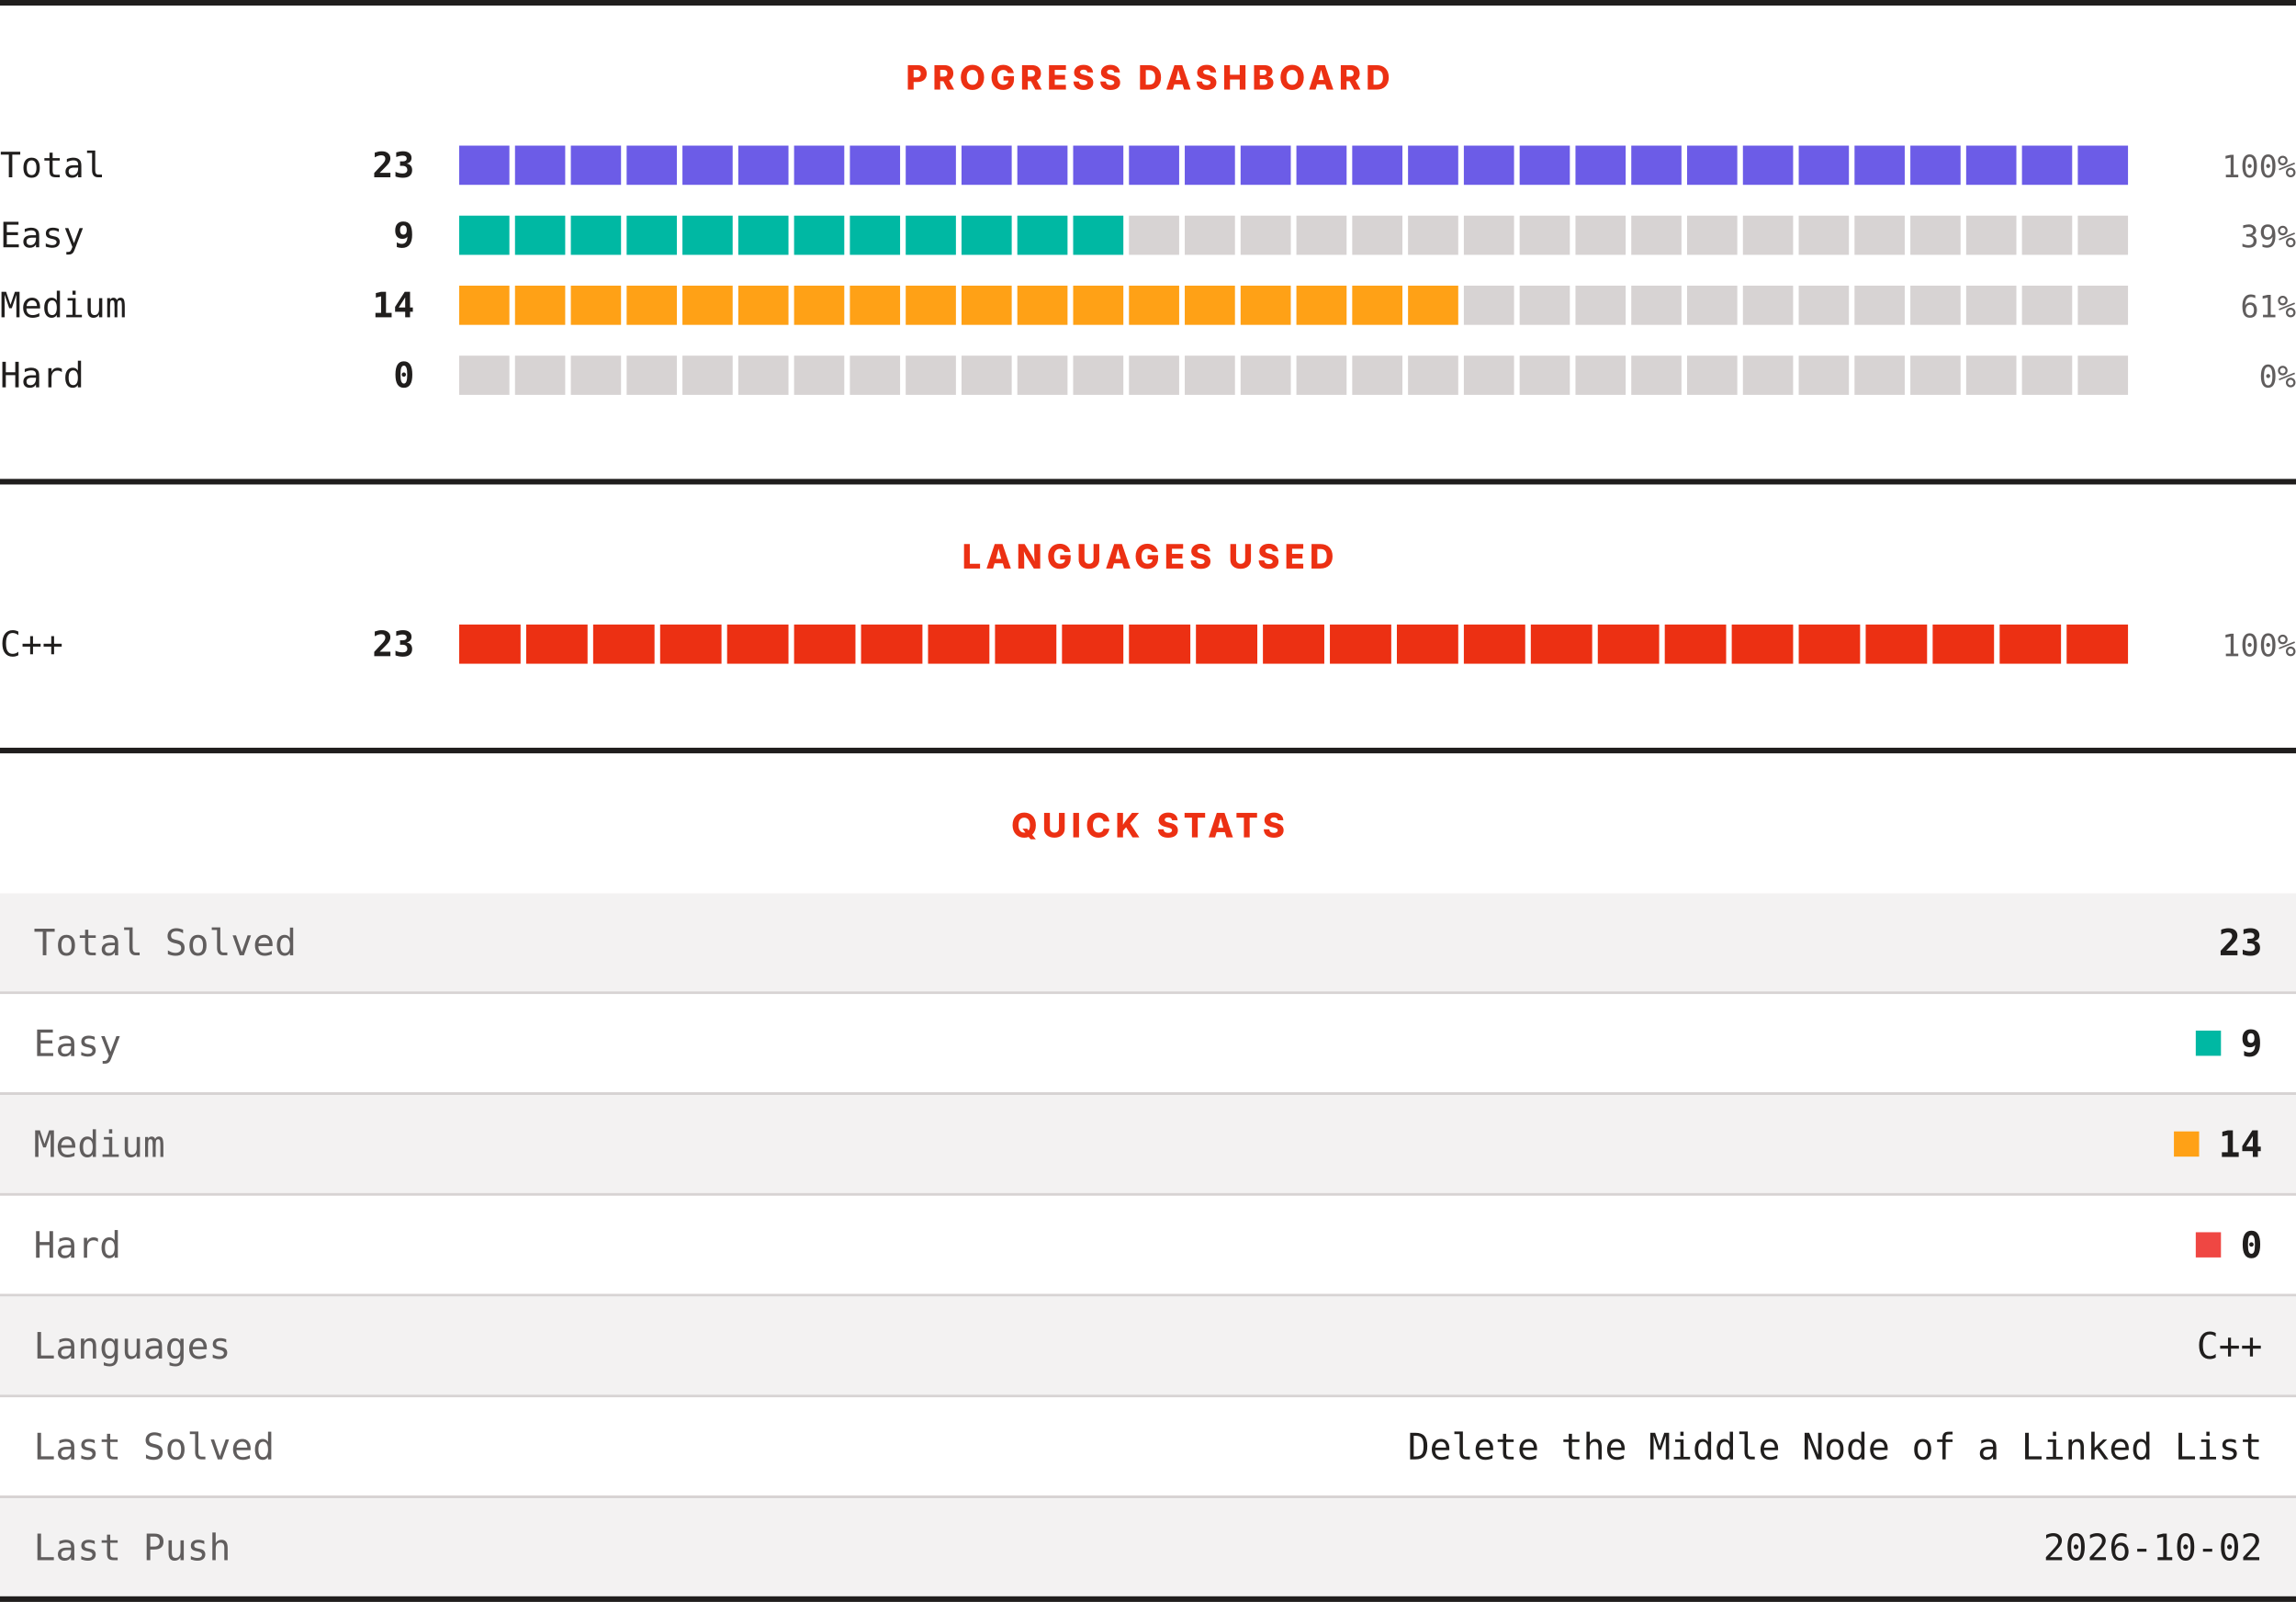
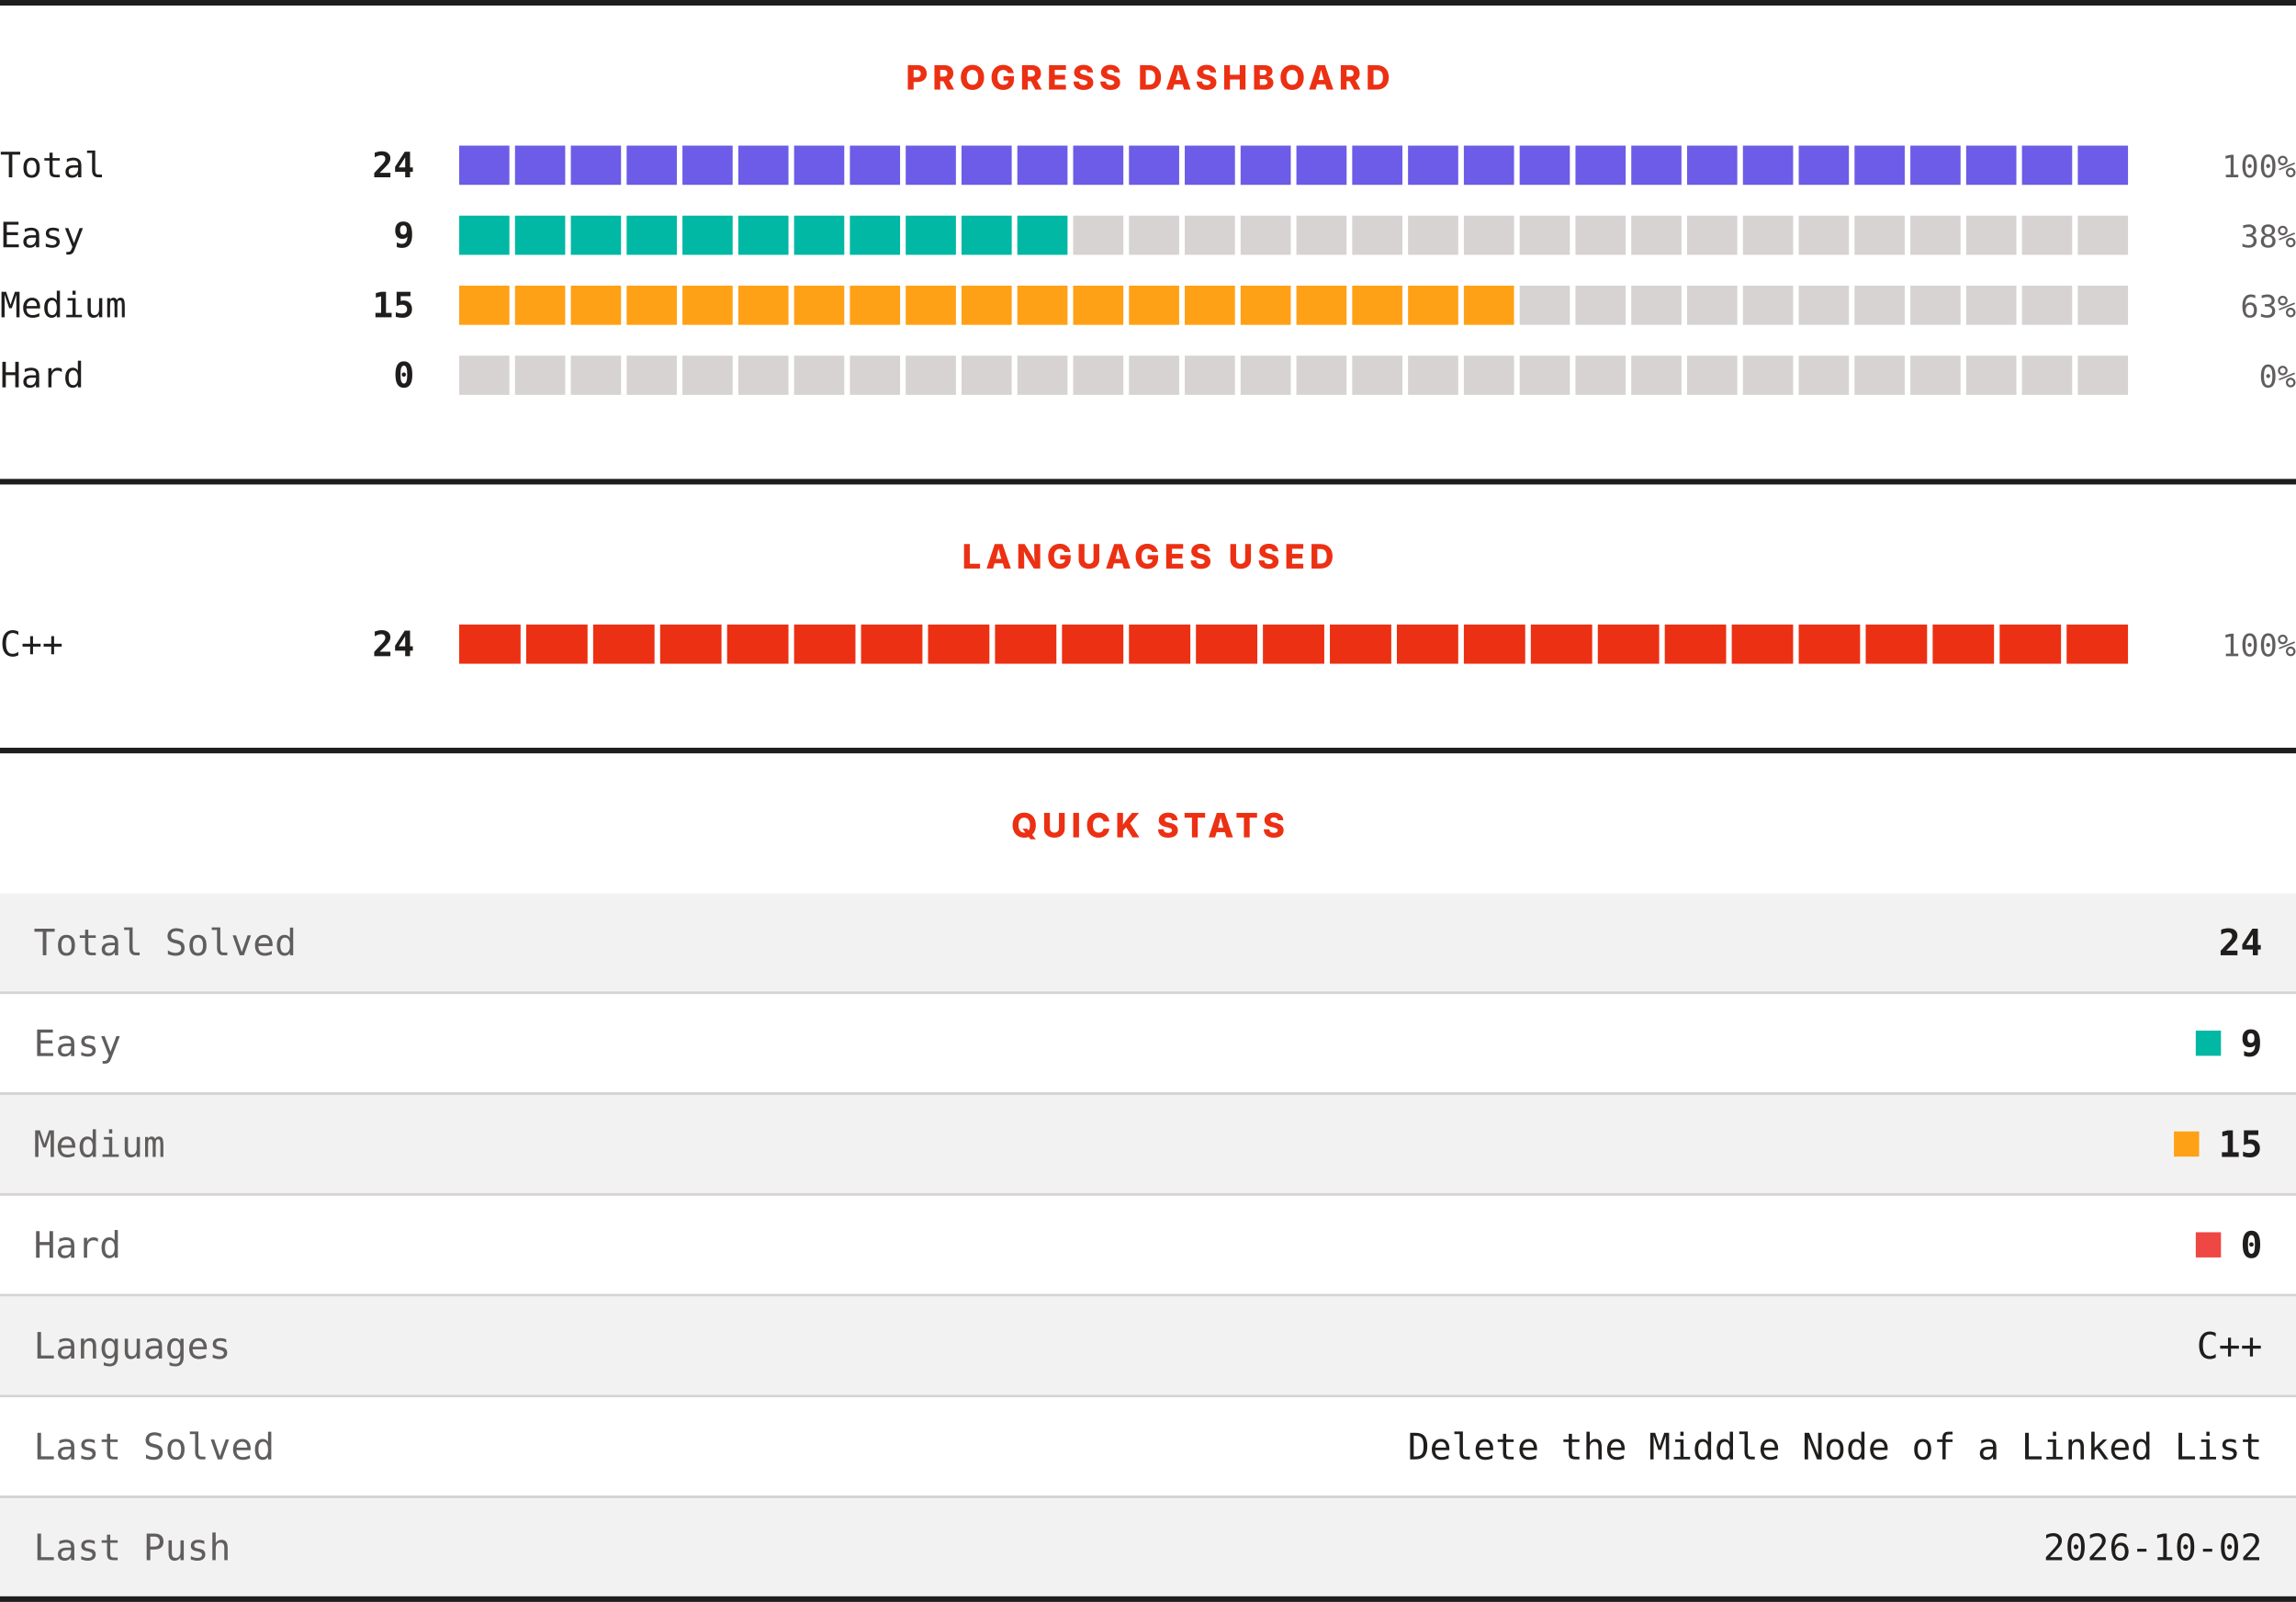
<svg xmlns="http://www.w3.org/2000/svg" width="820" height="572" viewBox="0 0 820 572" role="img" aria-label="LeetCode progress, languages and quick stats">
  <rect width="820" height="572" fill="#ffffff" />
  <rect x="0" y="0" width="820" height="2" fill="#201e1d" />
  <text x="410" y="32" text-anchor="middle" font-family="Archivo, system-ui, -apple-system, Segoe UI, sans-serif" font-size="12" font-weight="800" letter-spacing="1.68" fill="#ec3013">PROGRESS DASHBOARD</text>
  <text x="0" y="63.3" font-family="ui-monospace, SFMono-Regular, Menlo, Consolas, monospace" font-size="12.5" fill="#201e1d">Total</text>
-   <text x="148" y="63.3" text-anchor="end" font-family="ui-monospace, SFMono-Regular, Menlo, Consolas, monospace" font-size="12.5" font-weight="700" fill="#201e1d">23</text>
+   <text x="148" y="63.3" text-anchor="end" font-family="ui-monospace, SFMono-Regular, Menlo, Consolas, monospace" font-size="12.5" font-weight="700" fill="#201e1d">24</text>
  <rect x="164.00" y="52" width="17.93" height="14" fill="#6c5ce7" />
  <rect x="183.93" y="52" width="17.93" height="14" fill="#6c5ce7" />
  <rect x="203.87" y="52" width="17.93" height="14" fill="#6c5ce7" />
  <rect x="223.80" y="52" width="17.93" height="14" fill="#6c5ce7" />
  <rect x="243.73" y="52" width="17.93" height="14" fill="#6c5ce7" />
  <rect x="263.67" y="52" width="17.93" height="14" fill="#6c5ce7" />
  <rect x="283.60" y="52" width="17.93" height="14" fill="#6c5ce7" />
  <rect x="303.53" y="52" width="17.93" height="14" fill="#6c5ce7" />
  <rect x="323.47" y="52" width="17.93" height="14" fill="#6c5ce7" />
  <rect x="343.40" y="52" width="17.93" height="14" fill="#6c5ce7" />
  <rect x="363.33" y="52" width="17.93" height="14" fill="#6c5ce7" />
  <rect x="383.27" y="52" width="17.93" height="14" fill="#6c5ce7" />
  <rect x="403.20" y="52" width="17.93" height="14" fill="#6c5ce7" />
  <rect x="423.13" y="52" width="17.93" height="14" fill="#6c5ce7" />
  <rect x="443.07" y="52" width="17.93" height="14" fill="#6c5ce7" />
  <rect x="463.00" y="52" width="17.93" height="14" fill="#6c5ce7" />
  <rect x="482.93" y="52" width="17.93" height="14" fill="#6c5ce7" />
  <rect x="502.87" y="52" width="17.93" height="14" fill="#6c5ce7" />
  <rect x="522.80" y="52" width="17.93" height="14" fill="#6c5ce7" />
  <rect x="542.73" y="52" width="17.93" height="14" fill="#6c5ce7" />
  <rect x="562.67" y="52" width="17.93" height="14" fill="#6c5ce7" />
  <rect x="582.60" y="52" width="17.93" height="14" fill="#6c5ce7" />
  <rect x="602.53" y="52" width="17.93" height="14" fill="#6c5ce7" />
  <rect x="622.47" y="52" width="17.93" height="14" fill="#6c5ce7" />
  <rect x="642.40" y="52" width="17.93" height="14" fill="#6c5ce7" />
  <rect x="662.33" y="52" width="17.93" height="14" fill="#6c5ce7" />
  <rect x="682.27" y="52" width="17.93" height="14" fill="#6c5ce7" />
  <rect x="702.20" y="52" width="17.93" height="14" fill="#6c5ce7" />
  <rect x="722.13" y="52" width="17.93" height="14" fill="#6c5ce7" />
  <rect x="742.07" y="52" width="17.93" height="14" fill="#6c5ce7" />
  <text x="820" y="63.3" text-anchor="end" font-family="ui-monospace, SFMono-Regular, Menlo, Consolas, monospace" font-size="11" fill="#605d5d">100%</text>
  <text x="0" y="88.3" font-family="ui-monospace, SFMono-Regular, Menlo, Consolas, monospace" font-size="12.5" fill="#201e1d">Easy</text>
  <text x="148" y="88.3" text-anchor="end" font-family="ui-monospace, SFMono-Regular, Menlo, Consolas, monospace" font-size="12.5" font-weight="700" fill="#201e1d">9</text>
  <rect x="164.00" y="77" width="17.93" height="14" fill="#00b8a3" />
  <rect x="183.93" y="77" width="17.93" height="14" fill="#00b8a3" />
  <rect x="203.87" y="77" width="17.93" height="14" fill="#00b8a3" />
  <rect x="223.80" y="77" width="17.93" height="14" fill="#00b8a3" />
  <rect x="243.73" y="77" width="17.93" height="14" fill="#00b8a3" />
  <rect x="263.67" y="77" width="17.93" height="14" fill="#00b8a3" />
  <rect x="283.60" y="77" width="17.93" height="14" fill="#00b8a3" />
  <rect x="303.53" y="77" width="17.93" height="14" fill="#00b8a3" />
  <rect x="323.47" y="77" width="17.93" height="14" fill="#00b8a3" />
  <rect x="343.40" y="77" width="17.93" height="14" fill="#00b8a3" />
  <rect x="363.33" y="77" width="17.93" height="14" fill="#00b8a3" />
-   <rect x="383.27" y="77" width="17.93" height="14" fill="#00b8a3" />
+   <rect x="383.27" y="77" width="17.93" height="14" fill="#d7d3d3" />
  <rect x="403.20" y="77" width="17.93" height="14" fill="#d7d3d3" />
  <rect x="423.13" y="77" width="17.93" height="14" fill="#d7d3d3" />
  <rect x="443.07" y="77" width="17.93" height="14" fill="#d7d3d3" />
  <rect x="463.00" y="77" width="17.93" height="14" fill="#d7d3d3" />
  <rect x="482.93" y="77" width="17.93" height="14" fill="#d7d3d3" />
  <rect x="502.87" y="77" width="17.93" height="14" fill="#d7d3d3" />
  <rect x="522.80" y="77" width="17.93" height="14" fill="#d7d3d3" />
  <rect x="542.73" y="77" width="17.93" height="14" fill="#d7d3d3" />
  <rect x="562.67" y="77" width="17.93" height="14" fill="#d7d3d3" />
  <rect x="582.60" y="77" width="17.93" height="14" fill="#d7d3d3" />
  <rect x="602.53" y="77" width="17.93" height="14" fill="#d7d3d3" />
  <rect x="622.47" y="77" width="17.93" height="14" fill="#d7d3d3" />
  <rect x="642.40" y="77" width="17.93" height="14" fill="#d7d3d3" />
  <rect x="662.33" y="77" width="17.93" height="14" fill="#d7d3d3" />
  <rect x="682.27" y="77" width="17.93" height="14" fill="#d7d3d3" />
  <rect x="702.20" y="77" width="17.93" height="14" fill="#d7d3d3" />
  <rect x="722.13" y="77" width="17.93" height="14" fill="#d7d3d3" />
  <rect x="742.07" y="77" width="17.93" height="14" fill="#d7d3d3" />
-   <text x="820" y="88.3" text-anchor="end" font-family="ui-monospace, SFMono-Regular, Menlo, Consolas, monospace" font-size="11" fill="#605d5d">39%</text>
+   <text x="820" y="88.3" text-anchor="end" font-family="ui-monospace, SFMono-Regular, Menlo, Consolas, monospace" font-size="11" fill="#605d5d">38%</text>
  <text x="0" y="113.3" font-family="ui-monospace, SFMono-Regular, Menlo, Consolas, monospace" font-size="12.5" fill="#201e1d">Medium</text>
-   <text x="148" y="113.3" text-anchor="end" font-family="ui-monospace, SFMono-Regular, Menlo, Consolas, monospace" font-size="12.5" font-weight="700" fill="#201e1d">14</text>
+   <text x="148" y="113.3" text-anchor="end" font-family="ui-monospace, SFMono-Regular, Menlo, Consolas, monospace" font-size="12.5" font-weight="700" fill="#201e1d">15</text>
  <rect x="164.00" y="102" width="17.93" height="14" fill="#ffa116" />
  <rect x="183.93" y="102" width="17.93" height="14" fill="#ffa116" />
  <rect x="203.87" y="102" width="17.93" height="14" fill="#ffa116" />
  <rect x="223.80" y="102" width="17.93" height="14" fill="#ffa116" />
  <rect x="243.73" y="102" width="17.93" height="14" fill="#ffa116" />
  <rect x="263.67" y="102" width="17.93" height="14" fill="#ffa116" />
  <rect x="283.60" y="102" width="17.93" height="14" fill="#ffa116" />
  <rect x="303.53" y="102" width="17.93" height="14" fill="#ffa116" />
  <rect x="323.47" y="102" width="17.93" height="14" fill="#ffa116" />
  <rect x="343.40" y="102" width="17.93" height="14" fill="#ffa116" />
  <rect x="363.33" y="102" width="17.93" height="14" fill="#ffa116" />
  <rect x="383.27" y="102" width="17.93" height="14" fill="#ffa116" />
  <rect x="403.20" y="102" width="17.93" height="14" fill="#ffa116" />
  <rect x="423.13" y="102" width="17.93" height="14" fill="#ffa116" />
  <rect x="443.07" y="102" width="17.93" height="14" fill="#ffa116" />
  <rect x="463.00" y="102" width="17.93" height="14" fill="#ffa116" />
  <rect x="482.93" y="102" width="17.93" height="14" fill="#ffa116" />
  <rect x="502.87" y="102" width="17.93" height="14" fill="#ffa116" />
-   <rect x="522.80" y="102" width="17.93" height="14" fill="#d7d3d3" />
+   <rect x="522.80" y="102" width="17.93" height="14" fill="#ffa116" />
  <rect x="542.73" y="102" width="17.93" height="14" fill="#d7d3d3" />
  <rect x="562.67" y="102" width="17.93" height="14" fill="#d7d3d3" />
  <rect x="582.60" y="102" width="17.93" height="14" fill="#d7d3d3" />
  <rect x="602.53" y="102" width="17.93" height="14" fill="#d7d3d3" />
  <rect x="622.47" y="102" width="17.93" height="14" fill="#d7d3d3" />
  <rect x="642.40" y="102" width="17.93" height="14" fill="#d7d3d3" />
  <rect x="662.33" y="102" width="17.93" height="14" fill="#d7d3d3" />
  <rect x="682.27" y="102" width="17.93" height="14" fill="#d7d3d3" />
  <rect x="702.20" y="102" width="17.93" height="14" fill="#d7d3d3" />
  <rect x="722.13" y="102" width="17.93" height="14" fill="#d7d3d3" />
  <rect x="742.07" y="102" width="17.93" height="14" fill="#d7d3d3" />
-   <text x="820" y="113.3" text-anchor="end" font-family="ui-monospace, SFMono-Regular, Menlo, Consolas, monospace" font-size="11" fill="#605d5d">61%</text>
+   <text x="820" y="113.3" text-anchor="end" font-family="ui-monospace, SFMono-Regular, Menlo, Consolas, monospace" font-size="11" fill="#605d5d">63%</text>
  <text x="0" y="138.3" font-family="ui-monospace, SFMono-Regular, Menlo, Consolas, monospace" font-size="12.5" fill="#201e1d">Hard</text>
  <text x="148" y="138.3" text-anchor="end" font-family="ui-monospace, SFMono-Regular, Menlo, Consolas, monospace" font-size="12.5" font-weight="700" fill="#201e1d">0</text>
  <rect x="164.00" y="127" width="17.93" height="14" fill="#d7d3d3" />
  <rect x="183.93" y="127" width="17.93" height="14" fill="#d7d3d3" />
  <rect x="203.87" y="127" width="17.93" height="14" fill="#d7d3d3" />
  <rect x="223.80" y="127" width="17.93" height="14" fill="#d7d3d3" />
  <rect x="243.73" y="127" width="17.93" height="14" fill="#d7d3d3" />
  <rect x="263.67" y="127" width="17.93" height="14" fill="#d7d3d3" />
  <rect x="283.60" y="127" width="17.93" height="14" fill="#d7d3d3" />
  <rect x="303.53" y="127" width="17.93" height="14" fill="#d7d3d3" />
  <rect x="323.47" y="127" width="17.93" height="14" fill="#d7d3d3" />
  <rect x="343.40" y="127" width="17.93" height="14" fill="#d7d3d3" />
  <rect x="363.33" y="127" width="17.93" height="14" fill="#d7d3d3" />
  <rect x="383.27" y="127" width="17.93" height="14" fill="#d7d3d3" />
  <rect x="403.20" y="127" width="17.93" height="14" fill="#d7d3d3" />
  <rect x="423.13" y="127" width="17.93" height="14" fill="#d7d3d3" />
  <rect x="443.07" y="127" width="17.93" height="14" fill="#d7d3d3" />
  <rect x="463.00" y="127" width="17.93" height="14" fill="#d7d3d3" />
  <rect x="482.93" y="127" width="17.93" height="14" fill="#d7d3d3" />
  <rect x="502.87" y="127" width="17.93" height="14" fill="#d7d3d3" />
  <rect x="522.80" y="127" width="17.93" height="14" fill="#d7d3d3" />
  <rect x="542.73" y="127" width="17.93" height="14" fill="#d7d3d3" />
  <rect x="562.67" y="127" width="17.93" height="14" fill="#d7d3d3" />
  <rect x="582.60" y="127" width="17.93" height="14" fill="#d7d3d3" />
  <rect x="602.53" y="127" width="17.93" height="14" fill="#d7d3d3" />
  <rect x="622.47" y="127" width="17.93" height="14" fill="#d7d3d3" />
  <rect x="642.40" y="127" width="17.93" height="14" fill="#d7d3d3" />
  <rect x="662.33" y="127" width="17.93" height="14" fill="#d7d3d3" />
  <rect x="682.27" y="127" width="17.93" height="14" fill="#d7d3d3" />
  <rect x="702.20" y="127" width="17.93" height="14" fill="#d7d3d3" />
  <rect x="722.13" y="127" width="17.93" height="14" fill="#d7d3d3" />
  <rect x="742.07" y="127" width="17.93" height="14" fill="#d7d3d3" />
  <text x="820" y="138.3" text-anchor="end" font-family="ui-monospace, SFMono-Regular, Menlo, Consolas, monospace" font-size="11" fill="#605d5d">0%</text>
  <rect x="0" y="171" width="820" height="2" fill="#201e1d" />
  <text x="410" y="203" text-anchor="middle" font-family="Archivo, system-ui, -apple-system, Segoe UI, sans-serif" font-size="12" font-weight="800" letter-spacing="1.68" fill="#ec3013">LANGUAGES USED</text>
  <text x="0" y="234.3" font-family="ui-monospace, SFMono-Regular, Menlo, Consolas, monospace" font-size="12.5" fill="#201e1d">C++</text>
-   <text x="148" y="234.3" text-anchor="end" font-family="ui-monospace, SFMono-Regular, Menlo, Consolas, monospace" font-size="12.5" font-weight="700" fill="#201e1d">23</text>
+   <text x="148" y="234.3" text-anchor="end" font-family="ui-monospace, SFMono-Regular, Menlo, Consolas, monospace" font-size="12.5" font-weight="700" fill="#201e1d">24</text>
  <rect x="164.00" y="223" width="21.92" height="14" fill="#ec3013" />
  <rect x="187.92" y="223" width="21.92" height="14" fill="#ec3013" />
  <rect x="211.84" y="223" width="21.92" height="14" fill="#ec3013" />
  <rect x="235.76" y="223" width="21.92" height="14" fill="#ec3013" />
  <rect x="259.68" y="223" width="21.92" height="14" fill="#ec3013" />
  <rect x="283.60" y="223" width="21.92" height="14" fill="#ec3013" />
  <rect x="307.52" y="223" width="21.92" height="14" fill="#ec3013" />
  <rect x="331.44" y="223" width="21.92" height="14" fill="#ec3013" />
  <rect x="355.36" y="223" width="21.92" height="14" fill="#ec3013" />
  <rect x="379.28" y="223" width="21.92" height="14" fill="#ec3013" />
  <rect x="403.20" y="223" width="21.92" height="14" fill="#ec3013" />
  <rect x="427.12" y="223" width="21.92" height="14" fill="#ec3013" />
  <rect x="451.04" y="223" width="21.92" height="14" fill="#ec3013" />
  <rect x="474.96" y="223" width="21.92" height="14" fill="#ec3013" />
  <rect x="498.88" y="223" width="21.92" height="14" fill="#ec3013" />
  <rect x="522.80" y="223" width="21.92" height="14" fill="#ec3013" />
  <rect x="546.72" y="223" width="21.92" height="14" fill="#ec3013" />
  <rect x="570.64" y="223" width="21.92" height="14" fill="#ec3013" />
  <rect x="594.56" y="223" width="21.92" height="14" fill="#ec3013" />
  <rect x="618.48" y="223" width="21.92" height="14" fill="#ec3013" />
  <rect x="642.40" y="223" width="21.92" height="14" fill="#ec3013" />
  <rect x="666.32" y="223" width="21.92" height="14" fill="#ec3013" />
  <rect x="690.24" y="223" width="21.92" height="14" fill="#ec3013" />
  <rect x="714.16" y="223" width="21.92" height="14" fill="#ec3013" />
  <rect x="738.08" y="223" width="21.92" height="14" fill="#ec3013" />
  <text x="820" y="234.3" text-anchor="end" font-family="ui-monospace, SFMono-Regular, Menlo, Consolas, monospace" font-size="11" fill="#605d5d">100%</text>
  <rect x="0" y="267" width="820" height="2" fill="#201e1d" />
  <text x="410" y="299" text-anchor="middle" font-family="Archivo, system-ui, -apple-system, Segoe UI, sans-serif" font-size="12" font-weight="800" letter-spacing="1.68" fill="#ec3013">QUICK STATS</text>
  <rect x="0" y="319" width="820" height="35" fill="#f3f2f2" />
  <text x="12" y="341.1" font-family="ui-monospace, SFMono-Regular, Menlo, Consolas, monospace" font-size="13" fill="#605d5d">Total Solved</text>
-   <text x="808" y="341.1" text-anchor="end" font-family="ui-monospace, SFMono-Regular, Menlo, Consolas, monospace" font-size="13" font-weight="700" fill="#201e1d">23</text>
+   <text x="808" y="341.1" text-anchor="end" font-family="ui-monospace, SFMono-Regular, Menlo, Consolas, monospace" font-size="13" font-weight="700" fill="#201e1d">24</text>
  <rect x="0" y="354" width="820" height="1" fill="#d7d3d3" />
  <rect x="0" y="355" width="820" height="35" fill="#ffffff" />
  <text x="12" y="377.1" font-family="ui-monospace, SFMono-Regular, Menlo, Consolas, monospace" font-size="13" fill="#605d5d">Easy</text>
  <rect x="784.2" y="368" width="9" height="9" fill="#00b8a3" />
  <text x="808" y="377.1" text-anchor="end" font-family="ui-monospace, SFMono-Regular, Menlo, Consolas, monospace" font-size="13" font-weight="700" fill="#201e1d">9</text>
  <rect x="0" y="390" width="820" height="1" fill="#d7d3d3" />
  <rect x="0" y="391" width="820" height="35" fill="#f3f2f2" />
  <text x="12" y="413.1" font-family="ui-monospace, SFMono-Regular, Menlo, Consolas, monospace" font-size="13" fill="#605d5d">Medium</text>
  <rect x="776.4" y="404" width="9" height="9" fill="#ffa116" />
-   <text x="808" y="413.1" text-anchor="end" font-family="ui-monospace, SFMono-Regular, Menlo, Consolas, monospace" font-size="13" font-weight="700" fill="#201e1d">14</text>
+   <text x="808" y="413.1" text-anchor="end" font-family="ui-monospace, SFMono-Regular, Menlo, Consolas, monospace" font-size="13" font-weight="700" fill="#201e1d">15</text>
  <rect x="0" y="426" width="820" height="1" fill="#d7d3d3" />
  <rect x="0" y="427" width="820" height="35" fill="#ffffff" />
  <text x="12" y="449.1" font-family="ui-monospace, SFMono-Regular, Menlo, Consolas, monospace" font-size="13" fill="#605d5d">Hard</text>
  <rect x="784.2" y="440" width="9" height="9" fill="#ef4743" />
  <text x="808" y="449.1" text-anchor="end" font-family="ui-monospace, SFMono-Regular, Menlo, Consolas, monospace" font-size="13" font-weight="700" fill="#201e1d">0</text>
  <rect x="0" y="462" width="820" height="1" fill="#d7d3d3" />
  <rect x="0" y="463" width="820" height="35" fill="#f3f2f2" />
  <text x="12" y="485.1" font-family="ui-monospace, SFMono-Regular, Menlo, Consolas, monospace" font-size="13" fill="#605d5d">Languages</text>
  <text x="808" y="485.1" text-anchor="end" font-family="ui-monospace, SFMono-Regular, Menlo, Consolas, monospace" font-size="13" fill="#201e1d">C++</text>
  <rect x="0" y="498" width="820" height="1" fill="#d7d3d3" />
  <rect x="0" y="499" width="820" height="35" fill="#ffffff" />
  <text x="12" y="521.1" font-family="ui-monospace, SFMono-Regular, Menlo, Consolas, monospace" font-size="13" fill="#605d5d">Last Solved</text>
  <text x="808" y="521.1" text-anchor="end" font-family="ui-monospace, SFMono-Regular, Menlo, Consolas, monospace" font-size="13" fill="#201e1d">Delete the Middle Node of a Linked List</text>
  <rect x="0" y="534" width="820" height="1" fill="#d7d3d3" />
  <rect x="0" y="535" width="820" height="35" fill="#f3f2f2" />
  <text x="12" y="557.1" font-family="ui-monospace, SFMono-Regular, Menlo, Consolas, monospace" font-size="13" fill="#605d5d">Last Push</text>
  <text x="808" y="557.1" text-anchor="end" font-family="ui-monospace, SFMono-Regular, Menlo, Consolas, monospace" font-size="13" fill="#201e1d">2026-10-02</text>
  <rect x="0" y="570" width="820" height="2" fill="#201e1d" />
</svg>
